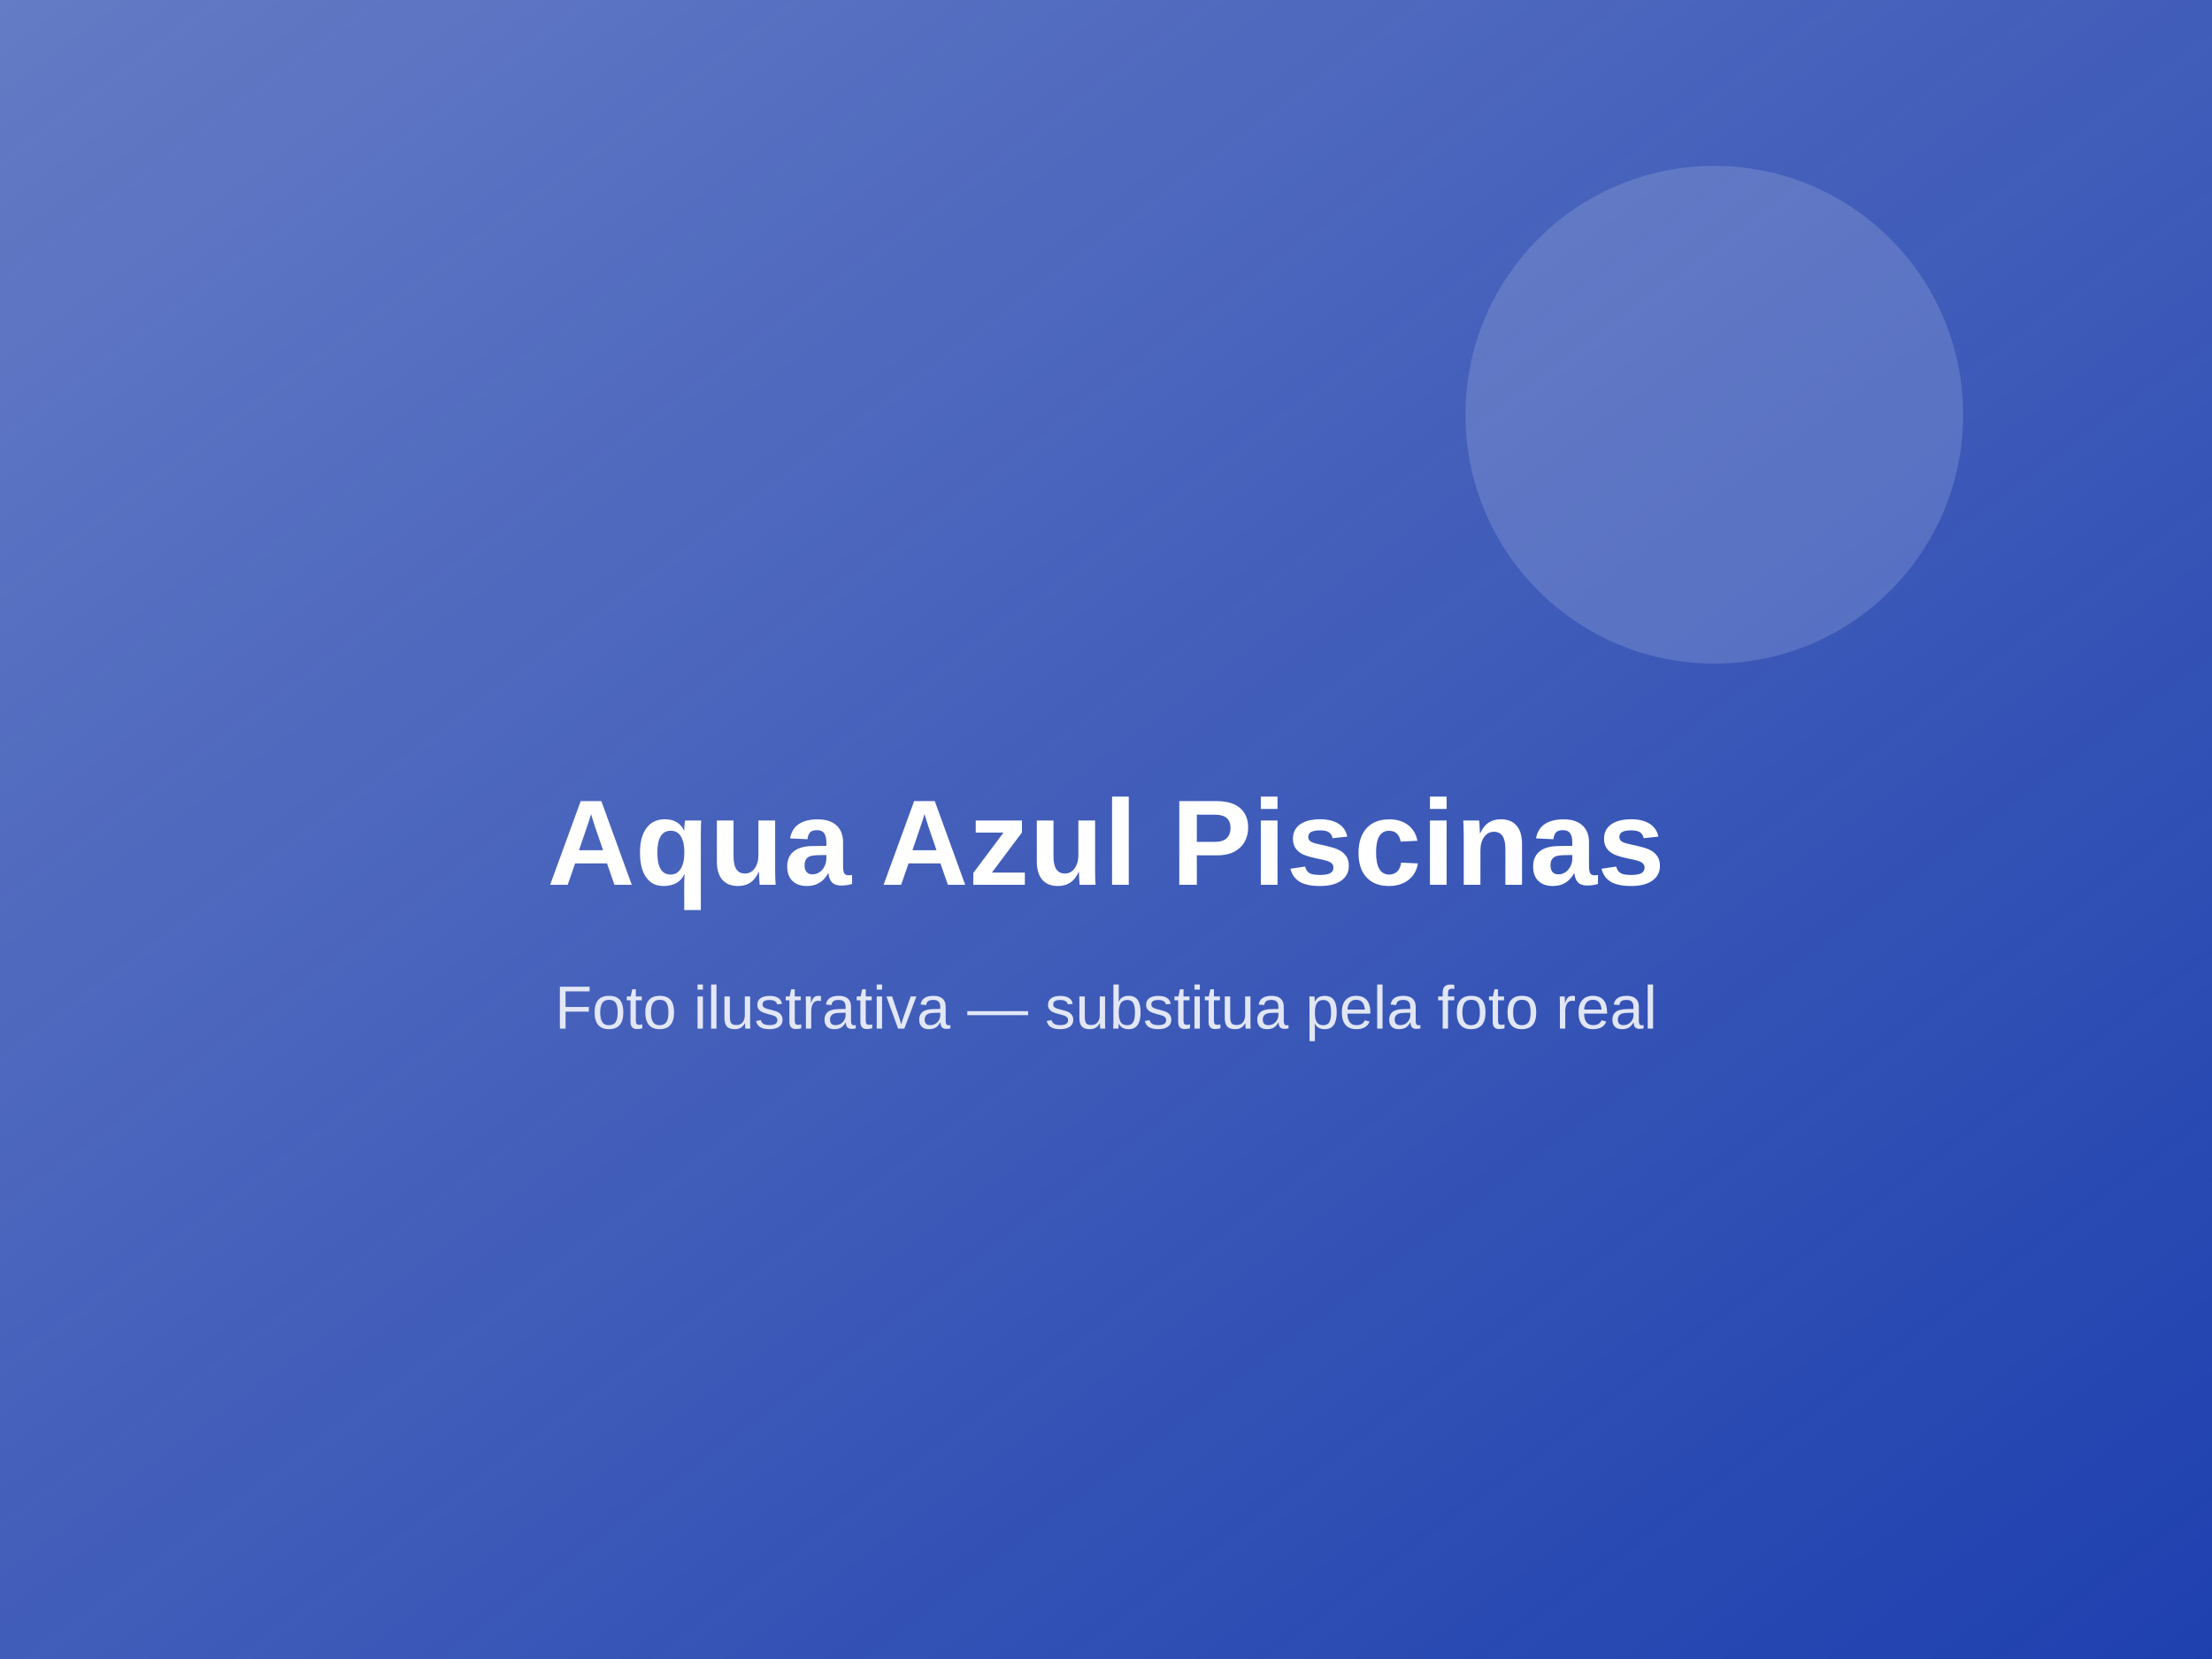
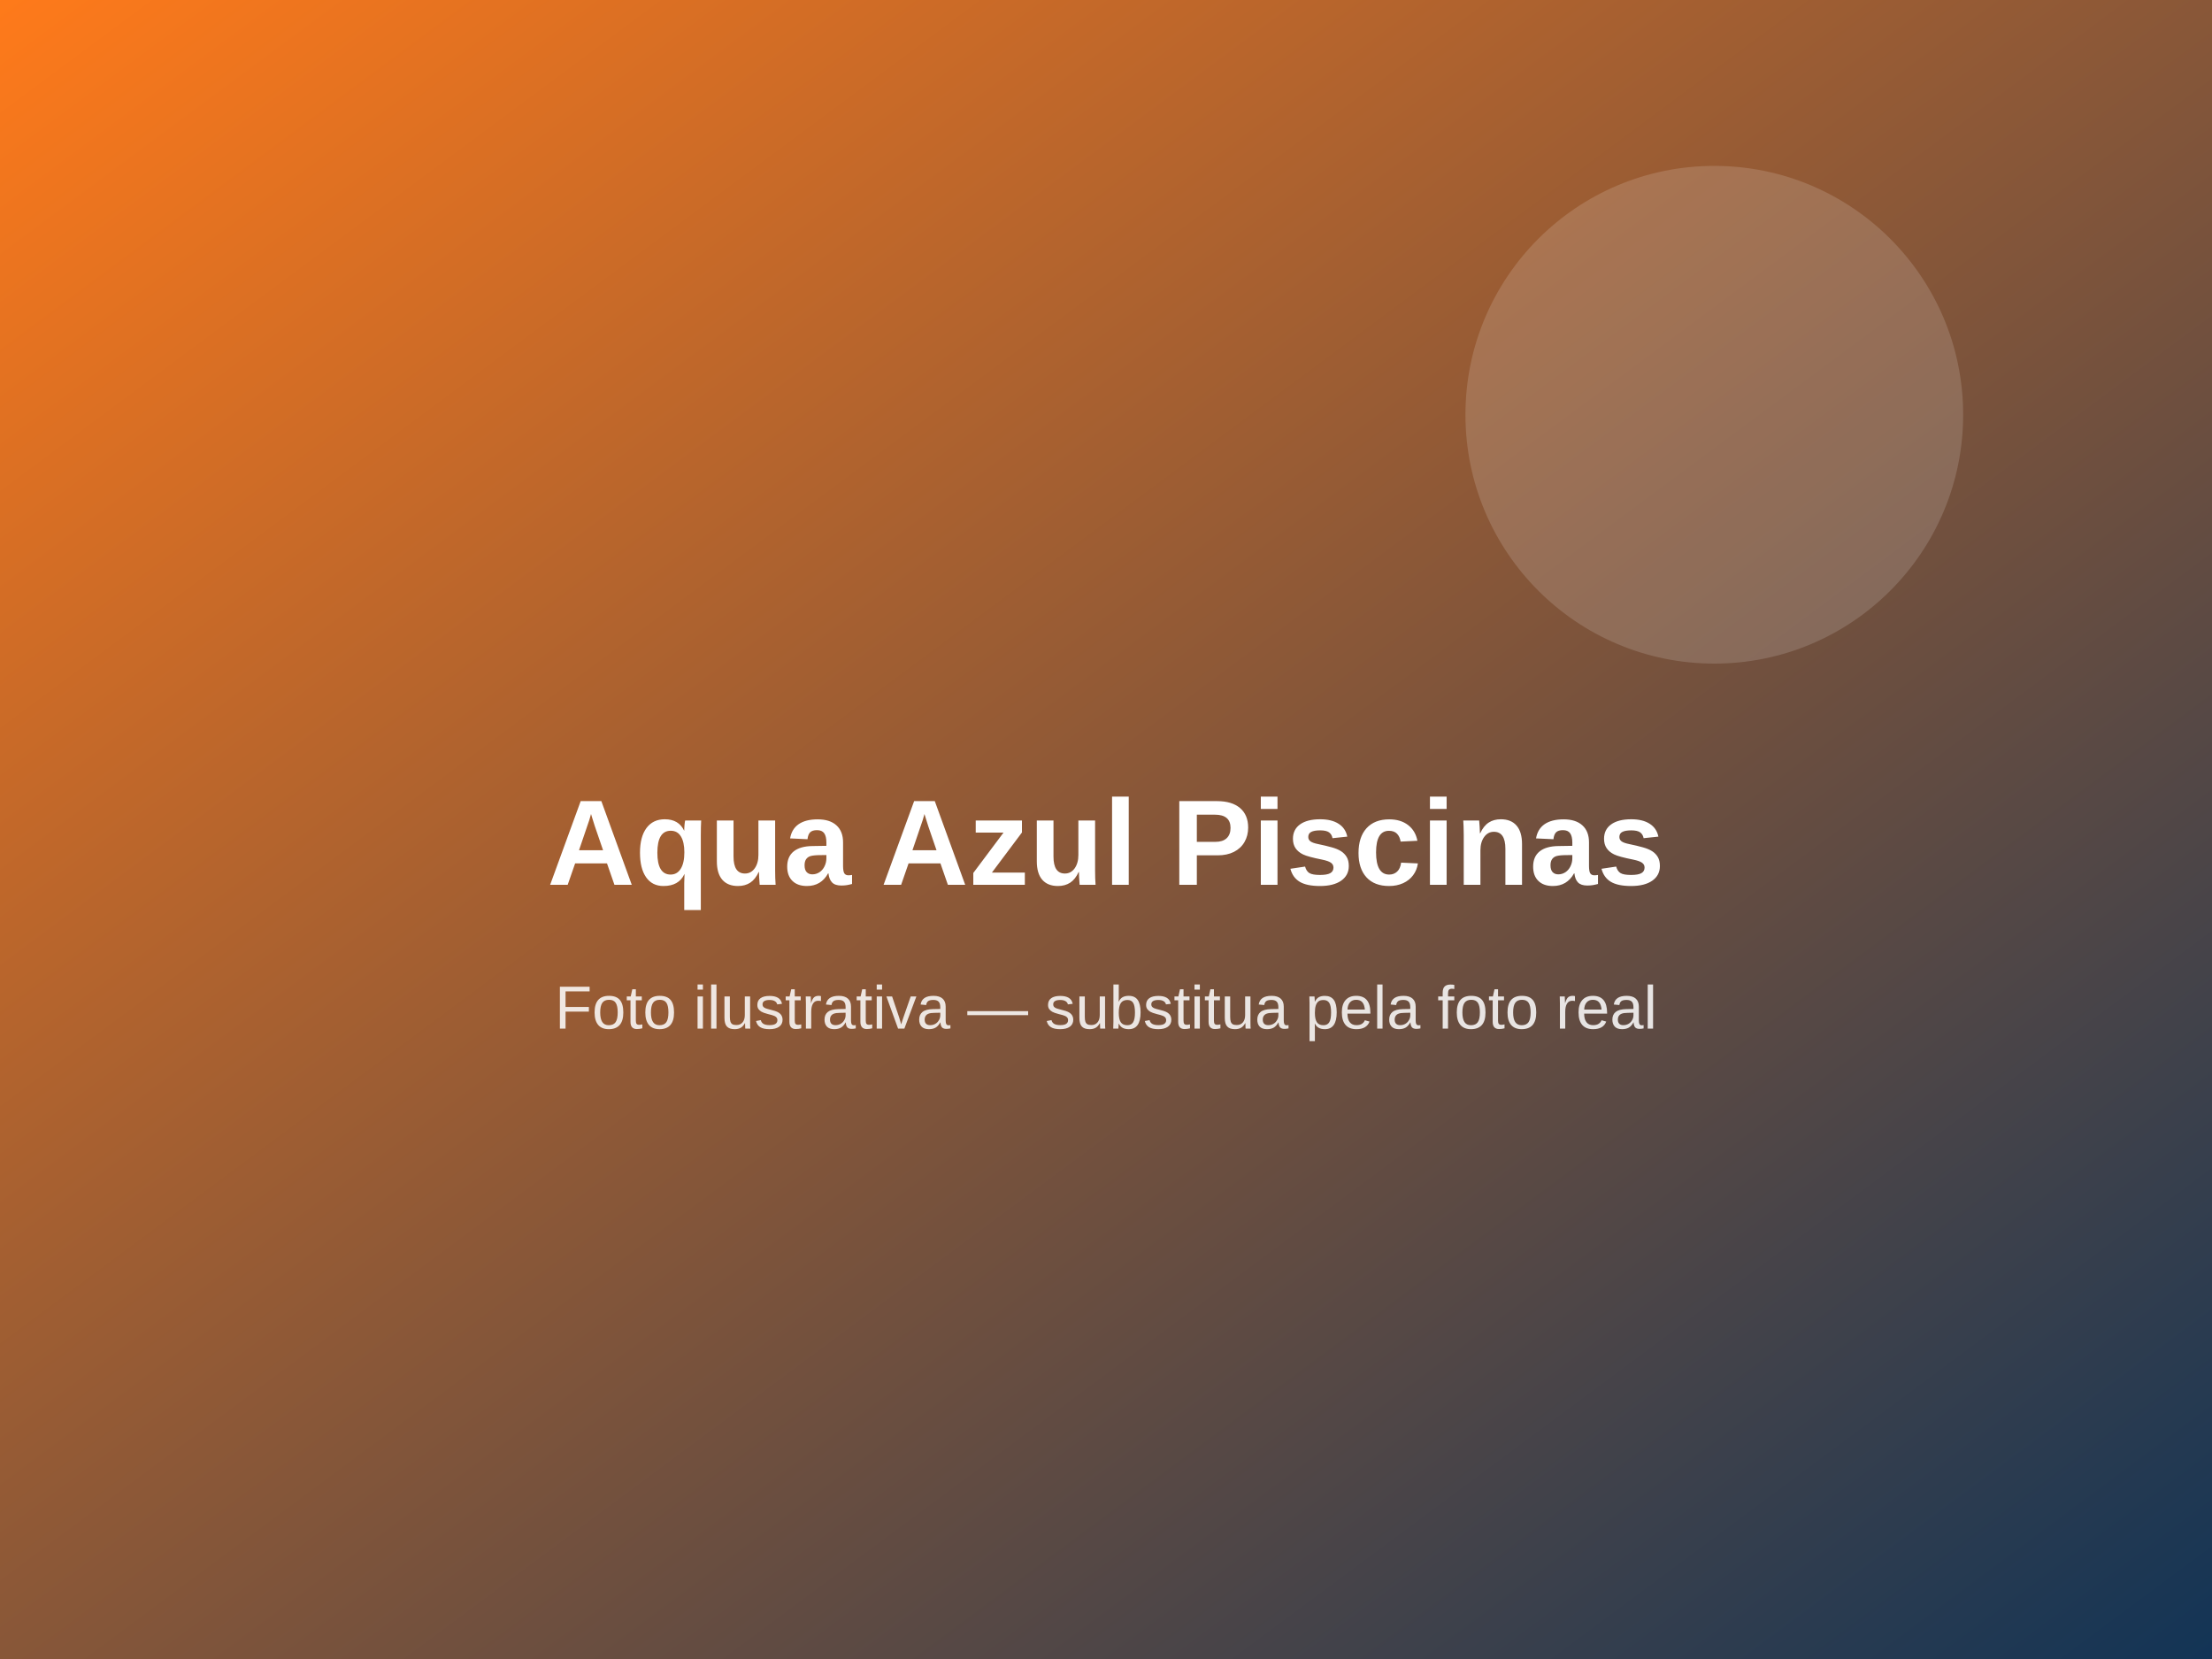
<svg xmlns="http://www.w3.org/2000/svg" viewBox="0 0 800 600" role="img" aria-label="Imagem ilustrativa de Aqua Azul Piscinas">
  <defs>
    <linearGradient id="g" x1="0" y1="0" x2="1" y2="1">
-       <stop offset="0" stop-color="#1e40afaa" />
-       <stop offset="1" stop-color="#1e40af" />
+       <stop offset="0" stop-color="#ff7a1a" />
+       <stop offset="1" stop-color="#123456" />
    </linearGradient>
  </defs>
  <rect width="800" height="600" fill="url(#g)" />
  <circle cx="620" cy="150" r="90" fill="#fff" opacity=".15" />
  <text x="400" y="320" font-family="Arial,Helvetica,sans-serif" font-size="44" font-weight="700" text-anchor="middle" fill="#fff">Aqua Azul Piscinas</text>
  <text x="400" y="372" font-family="Arial,Helvetica,sans-serif" font-size="22" text-anchor="middle" fill="#fff" opacity=".85">Foto ilustrativa — substitua pela foto real</text>
</svg>
